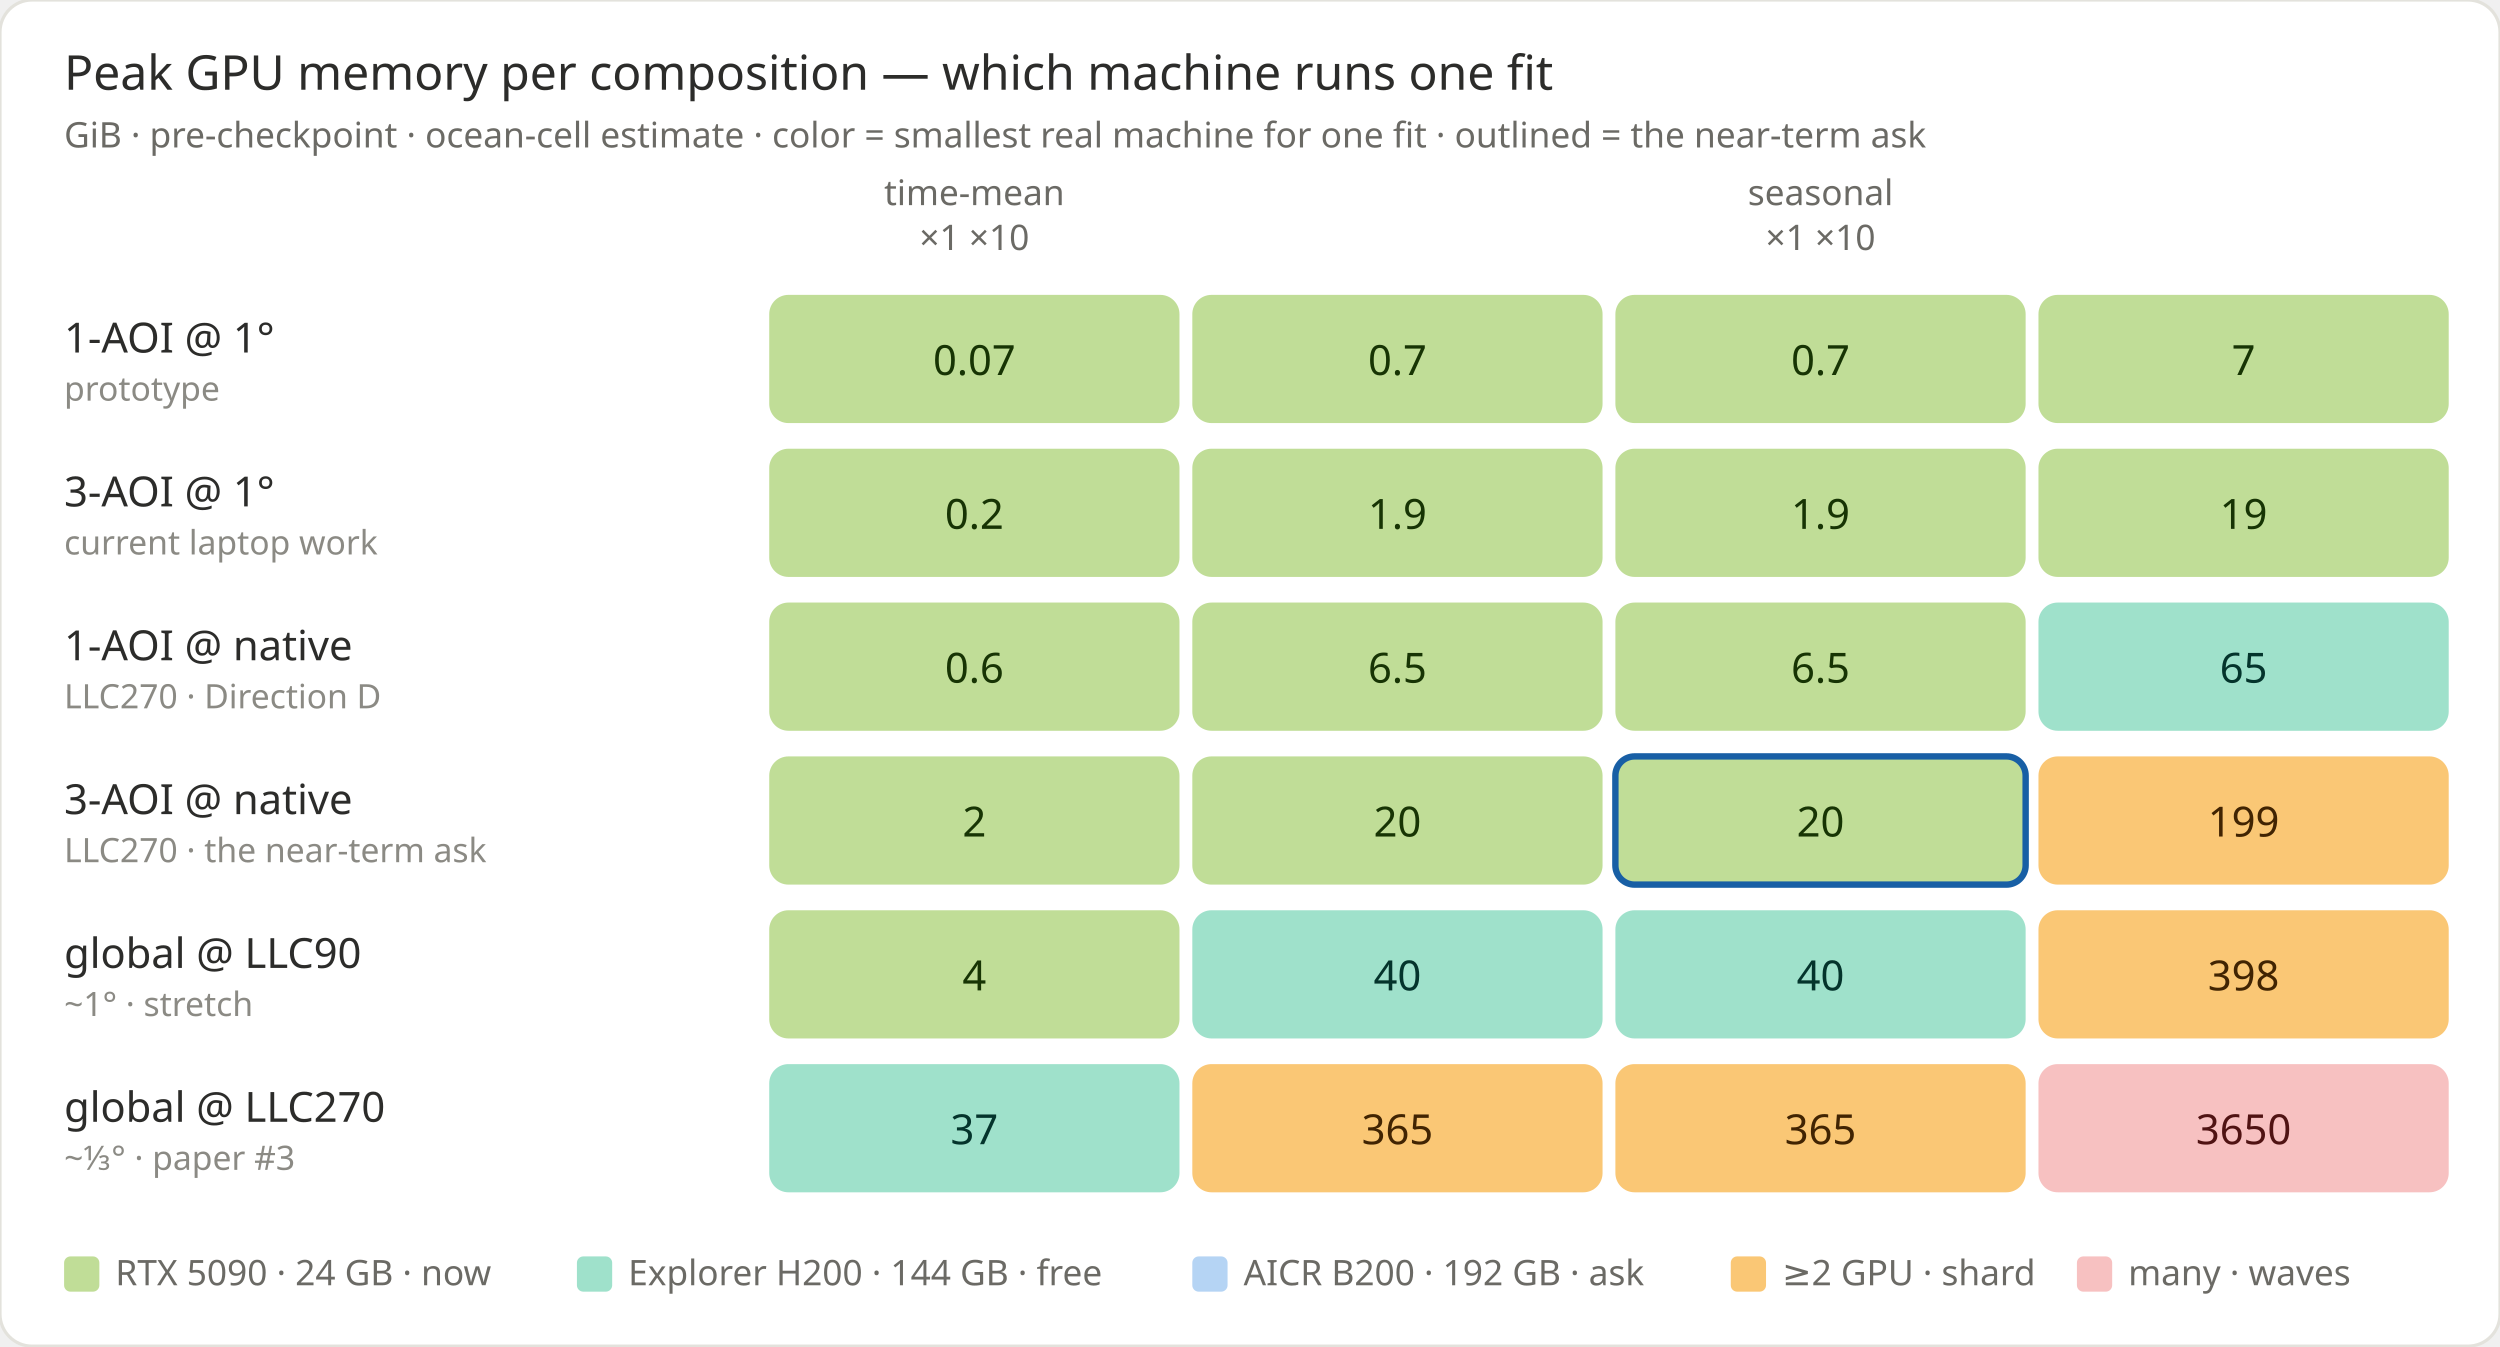
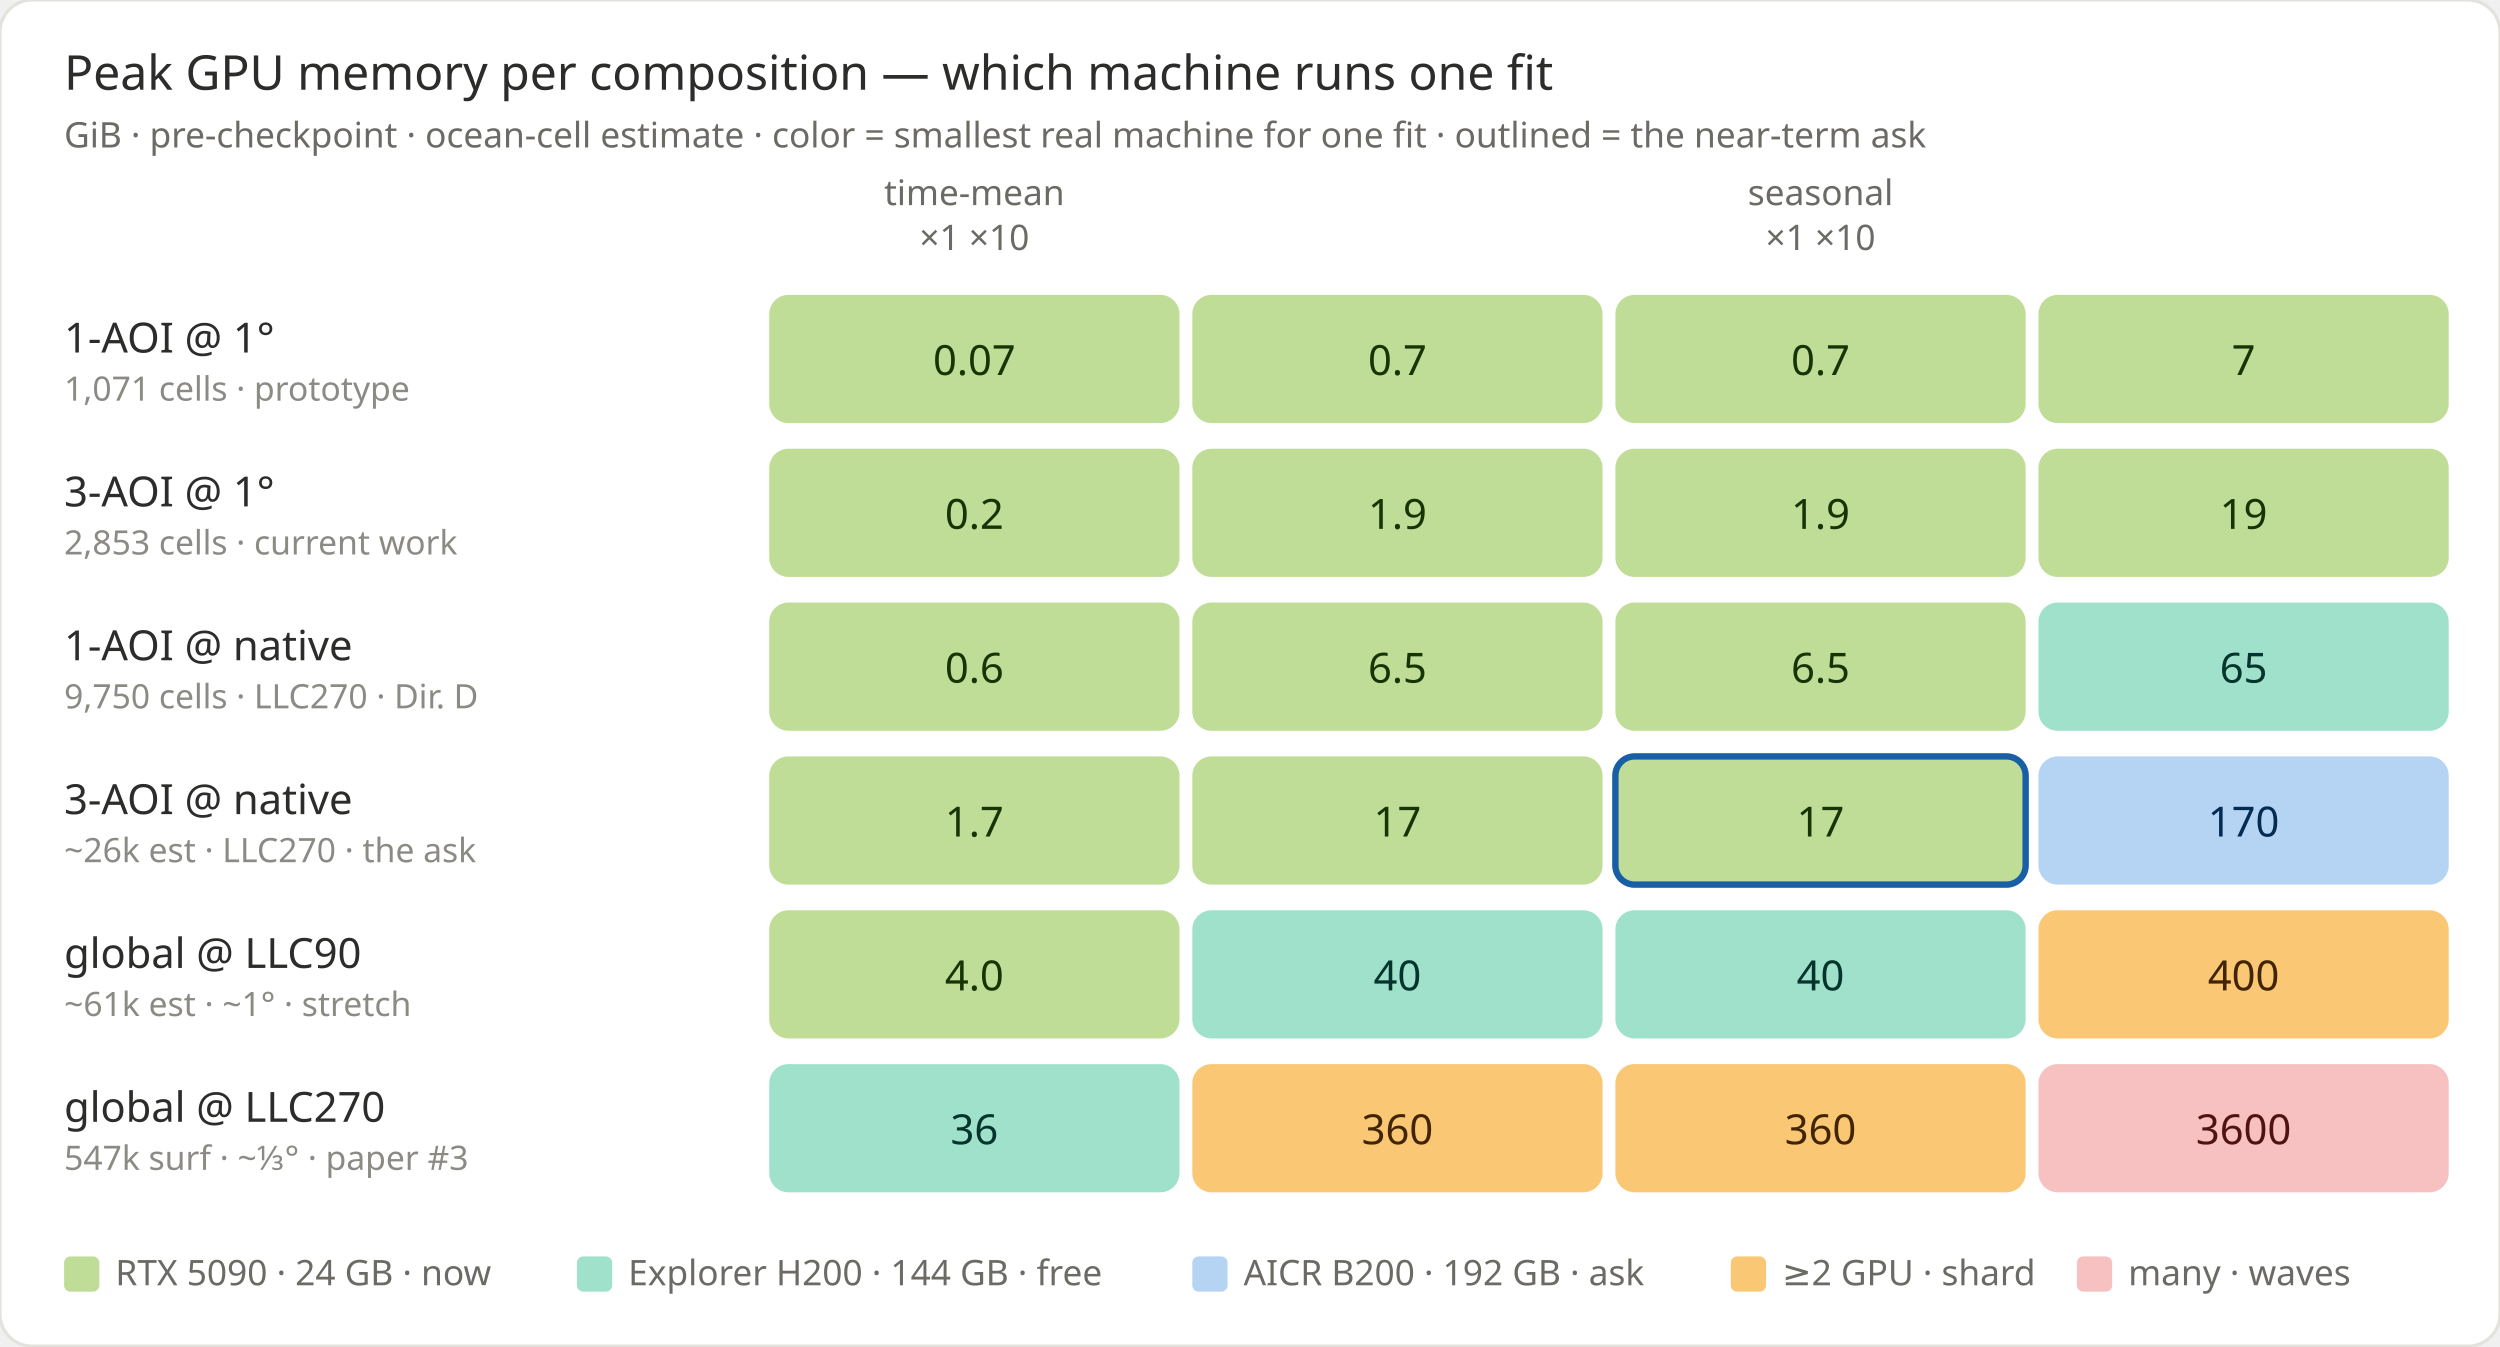
<svg xmlns="http://www.w3.org/2000/svg" viewBox="0 0 780 420" font-family="sans-serif">
  <rect x="0" y="0" width="780" height="420" rx="10" fill="#ffffff" stroke="#E3E2DC" stroke-width="1" />
  <text x="20" y="28" font-size="15" fill="#2C2C2A">Peak GPU memory per composition — which machine runs one fit</text>
  <text x="20" y="46" font-size="11" fill="#6B6A65">GiB · pre-checkpoint · ocean-cell estimate · color = smallest real machine for one fit · outlined = the near-term ask</text>
  <text x="304" y="64" font-size="11" fill="#6B6A65" text-anchor="middle">time-mean</text>
  <text x="304" y="78" font-size="11" fill="#6B6A65" text-anchor="middle">×1   ×10</text>
  <text x="568" y="64" font-size="11" fill="#6B6A65" text-anchor="middle">seasonal</text>
  <text x="568" y="78" font-size="11" fill="#6B6A65" text-anchor="middle">×1   ×10</text>
  <text x="20" y="110" font-size="13" fill="#2C2C2A">1-AOI @ 1°</text>
-   <text x="20" y="125" font-size="10.5" fill="#8B8A84">prototype</text>
+   <text x="20" y="125" font-size="10.5" fill="#8B8A84">1,071 cells · prototype</text>
  <rect x="240" y="92" width="128" height="40" rx="6" fill="#C0DD97" />
  <text x="304" y="117" font-size="13" fill="#173404" text-anchor="middle">0.07</text>
  <rect x="372" y="92" width="128" height="40" rx="6" fill="#C0DD97" />
  <text x="436" y="117" font-size="13" fill="#173404" text-anchor="middle">0.7</text>
  <rect x="504" y="92" width="128" height="40" rx="6" fill="#C0DD97" />
  <text x="568" y="117" font-size="13" fill="#173404" text-anchor="middle">0.7</text>
  <rect x="636" y="92" width="128" height="40" rx="6" fill="#C0DD97" />
  <text x="700" y="117" font-size="13" fill="#173404" text-anchor="middle">7</text>
  <text x="20" y="158" font-size="13" fill="#2C2C2A">3-AOI @ 1°</text>
-   <text x="20" y="173" font-size="10.5" fill="#8B8A84">current laptop work</text>
+   <text x="20" y="173" font-size="10.5" fill="#8B8A84">2,853 cells · current work</text>
  <rect x="240" y="140" width="128" height="40" rx="6" fill="#C0DD97" />
  <text x="304" y="165" font-size="13" fill="#173404" text-anchor="middle">0.2</text>
  <rect x="372" y="140" width="128" height="40" rx="6" fill="#C0DD97" />
  <text x="436" y="165" font-size="13" fill="#173404" text-anchor="middle">1.9</text>
  <rect x="504" y="140" width="128" height="40" rx="6" fill="#C0DD97" />
  <text x="568" y="165" font-size="13" fill="#173404" text-anchor="middle">1.9</text>
  <rect x="636" y="140" width="128" height="40" rx="6" fill="#C0DD97" />
  <text x="700" y="165" font-size="13" fill="#173404" text-anchor="middle">19</text>
  <text x="20" y="206" font-size="13" fill="#2C2C2A">1-AOI @ native</text>
-   <text x="20" y="221" font-size="10.5" fill="#8B8A84">LLC270 · Direction D</text>
+   <text x="20" y="221" font-size="10.5" fill="#8B8A84">9,750 cells · LLC270 · Dir. D</text>
  <rect x="240" y="188" width="128" height="40" rx="6" fill="#C0DD97" />
  <text x="304" y="213" font-size="13" fill="#173404" text-anchor="middle">0.6</text>
  <rect x="372" y="188" width="128" height="40" rx="6" fill="#C0DD97" />
  <text x="436" y="213" font-size="13" fill="#173404" text-anchor="middle">6.5</text>
  <rect x="504" y="188" width="128" height="40" rx="6" fill="#C0DD97" />
  <text x="568" y="213" font-size="13" fill="#173404" text-anchor="middle">6.5</text>
  <rect x="636" y="188" width="128" height="40" rx="6" fill="#9FE1CB" />
  <text x="700" y="213" font-size="13" fill="#04342C" text-anchor="middle">65</text>
  <text x="20" y="254" font-size="13" fill="#2C2C2A">3-AOI @ native</text>
-   <text x="20" y="269" font-size="10.5" fill="#8B8A84">LLC270 · the near-term ask</text>
+   <text x="20" y="269" font-size="10.5" fill="#8B8A84">~26k est · LLC270 · the ask</text>
  <rect x="240" y="236" width="128" height="40" rx="6" fill="#C0DD97" />
-   <text x="304" y="261" font-size="13" fill="#173404" text-anchor="middle">2</text>
+   <text x="304" y="261" font-size="13" fill="#173404" text-anchor="middle">1.7</text>
  <rect x="372" y="236" width="128" height="40" rx="6" fill="#C0DD97" />
-   <text x="436" y="261" font-size="13" fill="#173404" text-anchor="middle">20</text>
+   <text x="436" y="261" font-size="13" fill="#173404" text-anchor="middle">17</text>
  <rect x="504" y="236" width="128" height="40" rx="6" fill="#C0DD97" stroke="#185FA5" stroke-width="2" />
-   <text x="568" y="261" font-size="13" fill="#173404" text-anchor="middle">20</text>
-   <rect x="636" y="236" width="128" height="40" rx="6" fill="#FAC775" />
-   <text x="700" y="261" font-size="13" fill="#412402" text-anchor="middle">199</text>
+   <text x="568" y="261" font-size="13" fill="#173404" text-anchor="middle">17</text>
+   <rect x="636" y="236" width="128" height="40" rx="6" fill="#B5D4F4" />
+   <text x="700" y="261" font-size="13" fill="#042C53" text-anchor="middle">170</text>
  <text x="20" y="302" font-size="13" fill="#2C2C2A">global @ LLC90</text>
-   <text x="20" y="317" font-size="10.5" fill="#8B8A84">~1° · stretch</text>
+   <text x="20" y="317" font-size="10.5" fill="#8B8A84">~61k est · ~1° · stretch</text>
  <rect x="240" y="284" width="128" height="40" rx="6" fill="#C0DD97" />
-   <text x="304" y="309" font-size="13" fill="#173404" text-anchor="middle">4</text>
+   <text x="304" y="309" font-size="13" fill="#173404" text-anchor="middle">4.0</text>
  <rect x="372" y="284" width="128" height="40" rx="6" fill="#9FE1CB" />
  <text x="436" y="309" font-size="13" fill="#04342C" text-anchor="middle">40</text>
  <rect x="504" y="284" width="128" height="40" rx="6" fill="#9FE1CB" />
  <text x="568" y="309" font-size="13" fill="#04342C" text-anchor="middle">40</text>
  <rect x="636" y="284" width="128" height="40" rx="6" fill="#FAC775" />
-   <text x="700" y="309" font-size="13" fill="#412402" text-anchor="middle">398</text>
+   <text x="700" y="309" font-size="13" fill="#412402" text-anchor="middle">400</text>
  <text x="20" y="350" font-size="13" fill="#2C2C2A">global @ LLC270</text>
-   <text x="20" y="365" font-size="10.5" fill="#8B8A84">~⅓° · paper #3</text>
+   <text x="20" y="365" font-size="10.5" fill="#8B8A84">547k surf · ~⅓° · paper #3</text>
  <rect x="240" y="332" width="128" height="40" rx="6" fill="#9FE1CB" />
-   <text x="304" y="357" font-size="13" fill="#04342C" text-anchor="middle">37</text>
+   <text x="304" y="357" font-size="13" fill="#04342C" text-anchor="middle">36</text>
  <rect x="372" y="332" width="128" height="40" rx="6" fill="#FAC775" />
-   <text x="436" y="357" font-size="13" fill="#412402" text-anchor="middle">365</text>
+   <text x="436" y="357" font-size="13" fill="#412402" text-anchor="middle">360</text>
  <rect x="504" y="332" width="128" height="40" rx="6" fill="#FAC775" />
-   <text x="568" y="357" font-size="13" fill="#412402" text-anchor="middle">365</text>
+   <text x="568" y="357" font-size="13" fill="#412402" text-anchor="middle">360</text>
  <rect x="636" y="332" width="128" height="40" rx="6" fill="#F7C1C1" />
-   <text x="700" y="357" font-size="13" fill="#501313" text-anchor="middle">3650</text>
+   <text x="700" y="357" font-size="13" fill="#501313" text-anchor="middle">3600</text>
  <rect x="20" y="392" width="11" height="11" rx="2" fill="#C0DD97" />
  <text x="36" y="401" font-size="11" fill="#6B6A65">RTX 5090 · 24 GB · now</text>
  <rect x="180" y="392" width="11" height="11" rx="2" fill="#9FE1CB" />
  <text x="196" y="401" font-size="11" fill="#6B6A65">Explorer H200 · 144 GB · free</text>
  <rect x="372" y="392" width="11" height="11" rx="2" fill="#B5D4F4" />
  <text x="388" y="401" font-size="11" fill="#6B6A65">AICR B200 · 192 GB · ask</text>
  <rect x="540" y="392" width="11" height="11" rx="2" fill="#FAC775" />
  <text x="556" y="401" font-size="11" fill="#6B6A65">≥2 GPU · shard</text>
  <rect x="648" y="392" width="11" height="11" rx="2" fill="#F7C1C1" />
  <text x="664" y="401" font-size="11" fill="#6B6A65">many · waves</text>
</svg>
